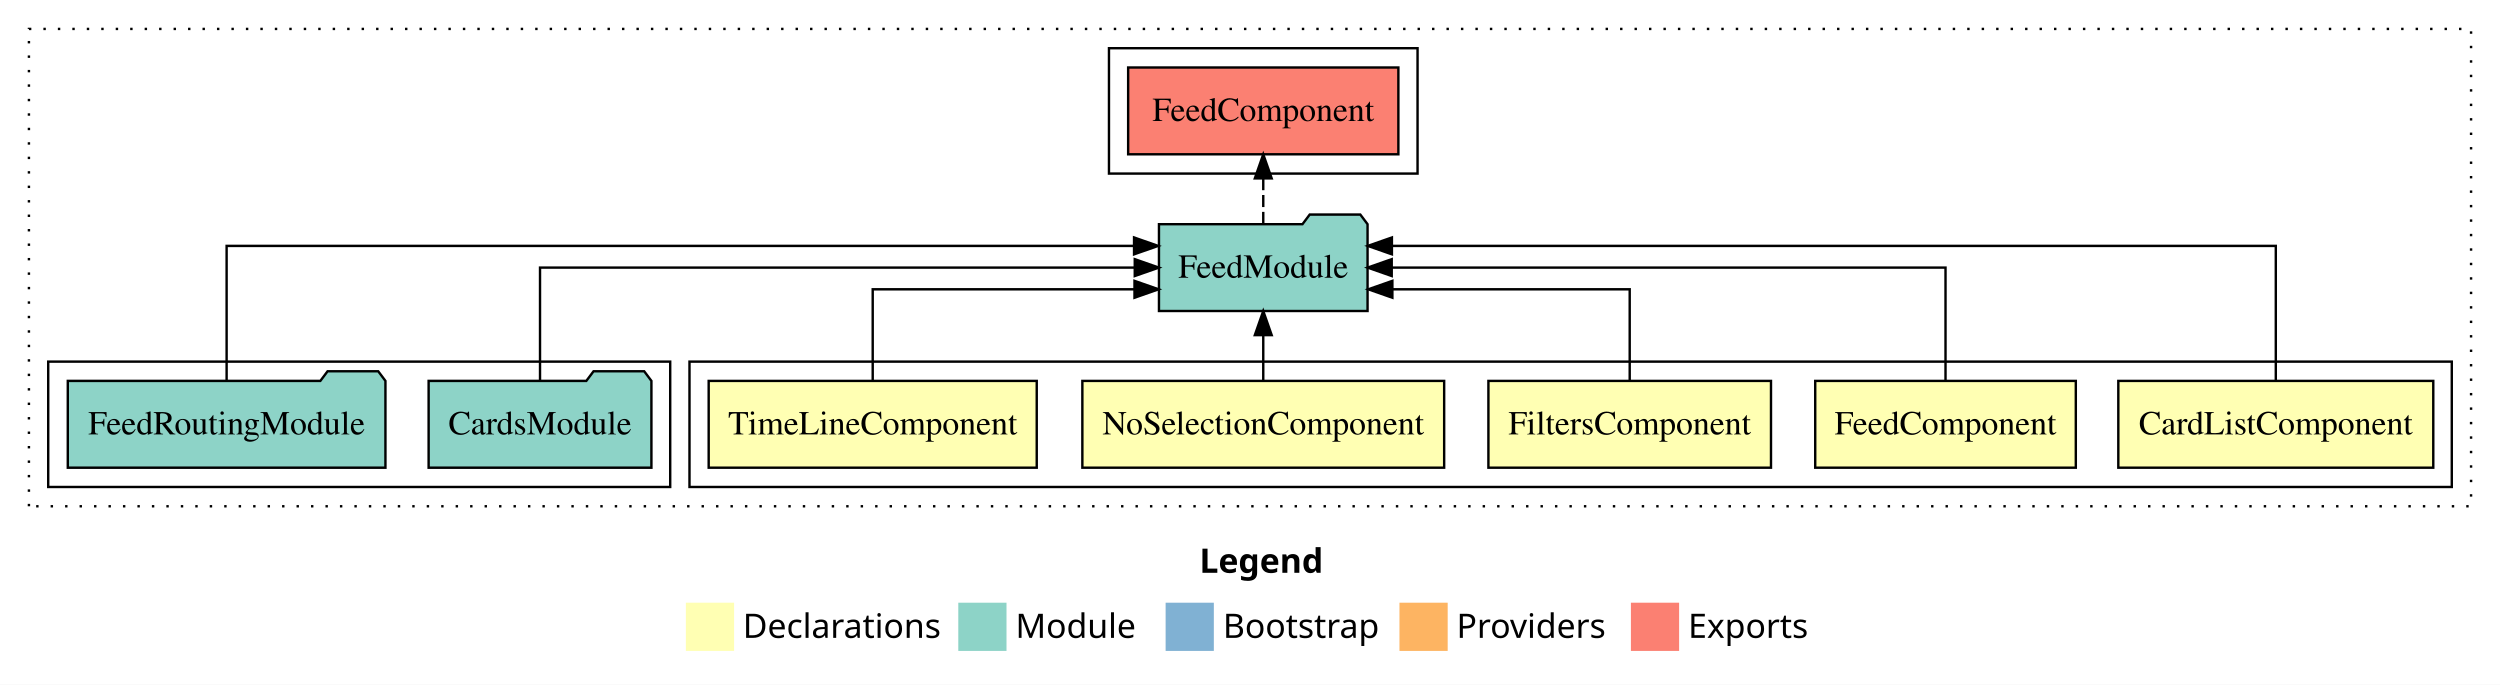
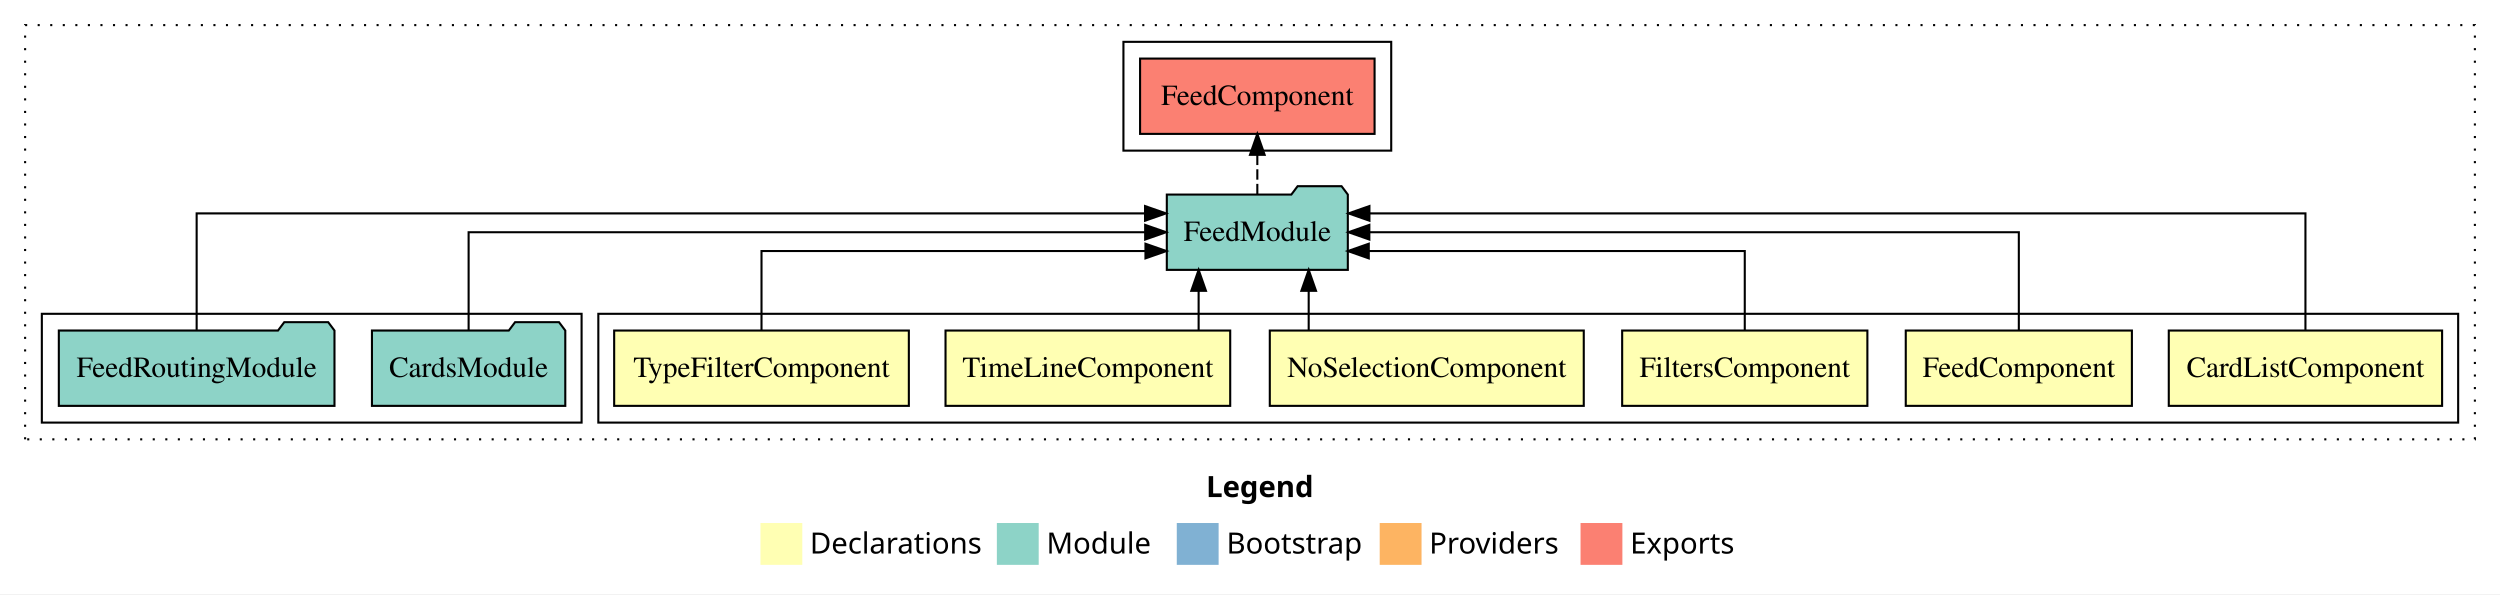
- <svg xmlns="http://www.w3.org/2000/svg" width="1037pt" height="284pt" viewBox="0.00 0.00 1037.00 284.00">
+ <svg xmlns="http://www.w3.org/2000/svg" width="1195pt" height="284pt" viewBox="0.00 0.00 1195.00 284.00">
  <g id="graph0" class="graph" transform="scale(1 1) rotate(0) translate(4 280)">
-     <polygon fill="#ffffff" stroke="transparent" points="-4,4 -4,-280 1033,-280 1033,4 -4,4" />
-     <text text-anchor="start" x="493.509" y="-42.4" font-family="sans-serif" font-weight="bold" font-size="14.00" fill="#000000">Legend</text>
-     <polygon fill="#ffffb3" stroke="transparent" points="280.5,-10 280.5,-30 300.5,-30 300.5,-10 280.5,-10" />
-     <text text-anchor="start" x="304.129" y="-15.4" font-family="sans-serif" font-size="14.00" fill="#000000">  Declarations</text>
-     <polygon fill="#8dd3c7" stroke="transparent" points="393.5,-10 393.5,-30 413.5,-30 413.5,-10 393.5,-10" />
-     <text text-anchor="start" x="417.225" y="-15.4" font-family="sans-serif" font-size="14.00" fill="#000000">  Module</text>
-     <polygon fill="#80b1d3" stroke="transparent" points="479.5,-10 479.5,-30 499.5,-30 499.5,-10 479.5,-10" />
-     <text text-anchor="start" x="503.281" y="-15.4" font-family="sans-serif" font-size="14.00" fill="#000000">  Bootstrap</text>
-     <polygon fill="#fdb462" stroke="transparent" points="576.5,-10 576.5,-30 596.5,-30 596.5,-10 576.5,-10" />
-     <text text-anchor="start" x="600.173" y="-15.4" font-family="sans-serif" font-size="14.00" fill="#000000">  Providers</text>
-     <polygon fill="#fb8072" stroke="transparent" points="672.5,-10 672.5,-30 692.5,-30 692.5,-10 672.5,-10" />
-     <text text-anchor="start" x="696.226" y="-15.4" font-family="sans-serif" font-size="14.00" fill="#000000">  Exports</text>
+     <polygon fill="#ffffff" stroke="transparent" points="-4,4 -4,-280 1191,-280 1191,4 -4,4" />
+     <text text-anchor="start" x="572.509" y="-42.4" font-family="sans-serif" font-weight="bold" font-size="14.00" fill="#000000">Legend</text>
+     <polygon fill="#ffffb3" stroke="transparent" points="359.5,-10 359.5,-30 379.5,-30 379.5,-10 359.5,-10" />
+     <text text-anchor="start" x="383.129" y="-15.4" font-family="sans-serif" font-size="14.00" fill="#000000">  Declarations</text>
+     <polygon fill="#8dd3c7" stroke="transparent" points="472.5,-10 472.5,-30 492.5,-30 492.5,-10 472.5,-10" />
+     <text text-anchor="start" x="496.225" y="-15.4" font-family="sans-serif" font-size="14.00" fill="#000000">  Module</text>
+     <polygon fill="#80b1d3" stroke="transparent" points="558.5,-10 558.5,-30 578.5,-30 578.5,-10 558.5,-10" />
+     <text text-anchor="start" x="582.281" y="-15.4" font-family="sans-serif" font-size="14.00" fill="#000000">  Bootstrap</text>
+     <polygon fill="#fdb462" stroke="transparent" points="655.5,-10 655.5,-30 675.5,-30 675.5,-10 655.5,-10" />
+     <text text-anchor="start" x="679.173" y="-15.4" font-family="sans-serif" font-size="14.00" fill="#000000">  Providers</text>
+     <polygon fill="#fb8072" stroke="transparent" points="751.5,-10 751.5,-30 771.5,-30 771.5,-10 751.5,-10" />
+     <text text-anchor="start" x="775.226" y="-15.4" font-family="sans-serif" font-size="14.00" fill="#000000">  Exports</text>
    <g id="clust1" class="cluster">
-       <polygon fill="none" stroke="#000000" stroke-dasharray="1,5" points="8,-70 8,-268 1021,-268 1021,-70 8,-70" />
+       <polygon fill="none" stroke="#000000" stroke-dasharray="1,5" points="8,-70 8,-268 1179,-268 1179,-70 8,-70" />
    </g>
    <g id="clust2" class="cluster">
-       <polygon fill="none" stroke="#000000" points="282,-78 282,-130 1013,-130 1013,-78 282,-78" />
+       <polygon fill="none" stroke="#000000" points="282,-78 282,-130 1171,-130 1171,-78 282,-78" />
    </g>
-     <g id="clust8" class="cluster">
+     <g id="clust9" class="cluster">
      <polygon fill="none" stroke="#000000" points="16,-78 16,-130 274,-130 274,-78 16,-78" />
    </g>
-     <g id="clust9" class="cluster">
-       <polygon fill="none" stroke="#000000" points="456,-208 456,-260 584,-260 584,-208 456,-208" />
+     <g id="clust10" class="cluster">
+       <polygon fill="none" stroke="#000000" points="533,-208 533,-260 661,-260 661,-208 533,-208" />
    </g>
    <g id="node1" class="node">
-       <polygon fill="#ffffb3" stroke="#000000" points="1005.323,-122 874.677,-122 874.677,-86 1005.323,-86 1005.323,-122" />
-       <text text-anchor="middle" x="940" y="-99.8" font-family="Times,serif" font-size="14.00" fill="#000000">CardListComponent</text>
+       <polygon fill="#ffffb3" stroke="#000000" points="1163.323,-122 1032.677,-122 1032.677,-86 1163.323,-86 1163.323,-122" />
+       <text text-anchor="middle" x="1098" y="-99.8" font-family="Times,serif" font-size="14.00" fill="#000000">CardListComponent</text>
+     </g>
+     <g id="node7" class="node">
+       <polygon fill="#8dd3c7" stroke="#000000" points="640.262,-187 637.262,-191 616.262,-191 613.262,-187 553.738,-187 553.738,-151 640.262,-151 640.262,-187" />
+       <text text-anchor="middle" x="597" y="-164.8" font-family="Times,serif" font-size="14.00" fill="#000000">FeedModule</text>
+     </g>
+     <g id="edge1" class="edge">
+       <path fill="none" stroke="#000000" d="M1098,-122.292C1098,-144.206 1098,-178 1098,-178 1098,-178 650.584,-178 650.584,-178" />
+       <polygon fill="#000000" stroke="#000000" points="650.584,-174.5 640.584,-178 650.584,-181.5 650.584,-174.5" />
+     </g>
+     <g id="node2" class="node">
+       <polygon fill="#ffffb3" stroke="#000000" points="1015.045,-122 906.955,-122 906.955,-86 1015.045,-86 1015.045,-122" />
+       <text text-anchor="middle" x="961" y="-99.8" font-family="Times,serif" font-size="14.00" fill="#000000">FeedComponent</text>
+     </g>
+     <g id="edge2" class="edge">
+       <path fill="none" stroke="#000000" d="M961,-122.106C961,-141.339 961,-169 961,-169 961,-169 650.545,-169 650.545,-169" />
+       <polygon fill="#000000" stroke="#000000" points="650.545,-165.5 640.545,-169 650.545,-172.5 650.545,-165.5" />
+     </g>
+     <g id="node3" class="node">
+       <polygon fill="#ffffb3" stroke="#000000" points="888.607,-122 771.393,-122 771.393,-86 888.607,-86 888.607,-122" />
+       <text text-anchor="middle" x="830" y="-99.8" font-family="Times,serif" font-size="14.00" fill="#000000">FiltersComponent</text>
+     </g>
+     <g id="edge3" class="edge">
+       <path fill="none" stroke="#000000" d="M830,-122.027C830,-138.398 830,-160 830,-160 830,-160 650.279,-160 650.279,-160" />
+       <polygon fill="#000000" stroke="#000000" points="650.279,-156.5 640.279,-160 650.279,-163.5 650.279,-156.5" />
+     </g>
+     <g id="node4" class="node">
+       <polygon fill="#ffffb3" stroke="#000000" points="753.038,-122 602.962,-122 602.962,-86 753.038,-86 753.038,-122" />
+       <text text-anchor="middle" x="678" y="-99.8" font-family="Times,serif" font-size="14.00" fill="#000000">NoSelectionComponent</text>
+     </g>
+     <g id="edge4" class="edge">
+       <path fill="none" stroke="#000000" d="M621.556,-122.106C621.556,-122.106 621.556,-140.991 621.556,-140.991" />
+       <polygon fill="#000000" stroke="#000000" points="618.056,-140.991 621.556,-150.991 625.056,-140.991 618.056,-140.991" />
+     </g>
+     <g id="node5" class="node">
+       <polygon fill="#ffffb3" stroke="#000000" points="584.039,-122 447.961,-122 447.961,-86 584.039,-86 584.039,-122" />
+       <text text-anchor="middle" x="516" y="-99.8" font-family="Times,serif" font-size="14.00" fill="#000000">TimeLineComponent</text>
+     </g>
+     <g id="edge5" class="edge">
+       <path fill="none" stroke="#000000" d="M568.944,-122.106C568.944,-122.106 568.944,-140.991 568.944,-140.991" />
+       <polygon fill="#000000" stroke="#000000" points="565.444,-140.991 568.944,-150.991 572.444,-140.991 565.444,-140.991" />
    </g>
    <g id="node6" class="node">
-       <polygon fill="#8dd3c7" stroke="#000000" points="563.262,-187 560.262,-191 539.262,-191 536.262,-187 476.738,-187 476.738,-151 563.262,-151 563.262,-187" />
-       <text text-anchor="middle" x="520" y="-164.8" font-family="Times,serif" font-size="14.00" fill="#000000">FeedModule</text>
+       <polygon fill="#ffffb3" stroke="#000000" points="430.43,-122 289.57,-122 289.57,-86 430.43,-86 430.43,-122" />
+       <text text-anchor="middle" x="360" y="-99.8" font-family="Times,serif" font-size="14.00" fill="#000000">TypeFilterComponent</text>
    </g>
-     <g id="edge1" class="edge">
-       <path fill="none" stroke="#000000" d="M940,-122.292C940,-144.206 940,-178 940,-178 940,-178 573.365,-178 573.365,-178" />
-       <polygon fill="#000000" stroke="#000000" points="573.365,-174.5 563.365,-178 573.365,-181.5 573.365,-174.5" />
+     <g id="edge6" class="edge">
+       <path fill="none" stroke="#000000" d="M360,-122.027C360,-138.398 360,-160 360,-160 360,-160 543.53,-160 543.53,-160" />
+       <polygon fill="#000000" stroke="#000000" points="543.531,-163.5 553.53,-160 543.53,-156.5 543.531,-163.5" />
    </g>
-     <g id="node2" class="node">
-       <polygon fill="#ffffb3" stroke="#000000" points="857.045,-122 748.955,-122 748.955,-86 857.045,-86 857.045,-122" />
-       <text text-anchor="middle" x="803" y="-99.8" font-family="Times,serif" font-size="14.00" fill="#000000">FeedComponent</text>
+     <g id="node10" class="node">
+       <polygon fill="#fb8072" stroke="#000000" points="653.044,-252 540.956,-252 540.956,-216 653.044,-216 653.044,-252" />
+       <text text-anchor="middle" x="597" y="-229.8" font-family="Times,serif" font-size="14.00" fill="#000000">FeedComponent </text>
    </g>
-     <g id="edge2" class="edge">
-       <path fill="none" stroke="#000000" d="M803,-122.106C803,-141.339 803,-169 803,-169 803,-169 573.29,-169 573.29,-169" />
-       <polygon fill="#000000" stroke="#000000" points="573.29,-165.5 563.29,-169 573.29,-172.5 573.29,-165.5" />
+     <g id="edge9" class="edge">
+       <path fill="none" stroke="#000000" stroke-dasharray="5,2" d="M597,-187.106C597,-187.106 597,-205.991 597,-205.991" />
+       <polygon fill="#000000" stroke="#000000" points="593.5,-205.991 597,-215.991 600.5,-205.991 593.5,-205.991" />
    </g>
-     <g id="node3" class="node">
-       <polygon fill="#ffffb3" stroke="#000000" points="730.607,-122 613.393,-122 613.393,-86 730.607,-86 730.607,-122" />
-       <text text-anchor="middle" x="672" y="-99.8" font-family="Times,serif" font-size="14.00" fill="#000000">FiltersComponent</text>
-     </g>
-     <g id="edge3" class="edge">
-       <path fill="none" stroke="#000000" d="M672,-122.027C672,-138.398 672,-160 672,-160 672,-160 573.557,-160 573.557,-160" />
-       <polygon fill="#000000" stroke="#000000" points="573.557,-156.5 563.557,-160 573.557,-163.5 573.557,-156.5" />
-     </g>
-     <g id="node4" class="node">
-       <polygon fill="#ffffb3" stroke="#000000" points="595.038,-122 444.962,-122 444.962,-86 595.038,-86 595.038,-122" />
-       <text text-anchor="middle" x="520" y="-99.8" font-family="Times,serif" font-size="14.00" fill="#000000">NoSelectionComponent</text>
-     </g>
-     <g id="edge4" class="edge">
-       <path fill="none" stroke="#000000" d="M520,-122.106C520,-122.106 520,-140.991 520,-140.991" />
-       <polygon fill="#000000" stroke="#000000" points="516.5,-140.991 520,-150.991 523.5,-140.991 516.5,-140.991" />
-     </g>
-     <g id="node5" class="node">
-       <polygon fill="#ffffb3" stroke="#000000" points="426.039,-122 289.961,-122 289.961,-86 426.039,-86 426.039,-122" />
-       <text text-anchor="middle" x="358" y="-99.8" font-family="Times,serif" font-size="14.00" fill="#000000">TimeLineComponent</text>
-     </g>
-     <g id="edge5" class="edge">
-       <path fill="none" stroke="#000000" d="M358,-122.027C358,-138.398 358,-160 358,-160 358,-160 466.587,-160 466.587,-160" />
-       <polygon fill="#000000" stroke="#000000" points="466.587,-163.5 476.587,-160 466.587,-156.5 466.587,-163.5" />
-     </g>
-     <g id="node9" class="node">
-       <polygon fill="#fb8072" stroke="#000000" points="576.044,-252 463.956,-252 463.956,-216 576.044,-216 576.044,-252" />
-       <text text-anchor="middle" x="520" y="-229.8" font-family="Times,serif" font-size="14.00" fill="#000000">FeedComponent </text>
-     </g>
-     <g id="edge8" class="edge">
-       <path fill="none" stroke="#000000" stroke-dasharray="5,2" d="M520,-187.106C520,-187.106 520,-205.991 520,-205.991" />
-       <polygon fill="#000000" stroke="#000000" points="516.5,-205.991 520,-215.991 523.5,-205.991 516.5,-205.991" />
-     </g>
-     <g id="node7" class="node">
+     <g id="node8" class="node">
      <polygon fill="#8dd3c7" stroke="#000000" points="266.206,-122 263.206,-126 242.206,-126 239.206,-122 173.794,-122 173.794,-86 266.206,-86 266.206,-122" />
      <text text-anchor="middle" x="220" y="-99.8" font-family="Times,serif" font-size="14.00" fill="#000000">CardsModule</text>
    </g>
-     <g id="edge6" class="edge">
-       <path fill="none" stroke="#000000" d="M220,-122.106C220,-141.339 220,-169 220,-169 220,-169 466.698,-169 466.698,-169" />
-       <polygon fill="#000000" stroke="#000000" points="466.698,-172.5 476.698,-169 466.698,-165.5 466.698,-172.5" />
+     <g id="edge7" class="edge">
+       <path fill="none" stroke="#000000" d="M220,-122.106C220,-141.339 220,-169 220,-169 220,-169 543.385,-169 543.385,-169" />
+       <polygon fill="#000000" stroke="#000000" points="543.385,-172.5 553.385,-169 543.385,-165.5 543.385,-172.5" />
    </g>
-     <g id="node8" class="node">
+     <g id="node9" class="node">
      <polygon fill="#8dd3c7" stroke="#000000" points="155.88,-122 152.88,-126 131.88,-126 128.88,-122 24.12,-122 24.12,-86 155.88,-86 155.88,-122" />
      <text text-anchor="middle" x="90" y="-99.8" font-family="Times,serif" font-size="14.00" fill="#000000">FeedRoutingModule</text>
    </g>
-     <g id="edge7" class="edge">
-       <path fill="none" stroke="#000000" d="M90,-122.292C90,-144.206 90,-178 90,-178 90,-178 466.403,-178 466.403,-178" />
-       <polygon fill="#000000" stroke="#000000" points="466.403,-181.5 476.403,-178 466.403,-174.5 466.403,-181.5" />
+     <g id="edge8" class="edge">
+       <path fill="none" stroke="#000000" d="M90,-122.292C90,-144.206 90,-178 90,-178 90,-178 543.335,-178 543.335,-178" />
+       <polygon fill="#000000" stroke="#000000" points="543.335,-181.5 553.335,-178 543.335,-174.5 543.335,-181.5" />
    </g>
  </g>
</svg>
